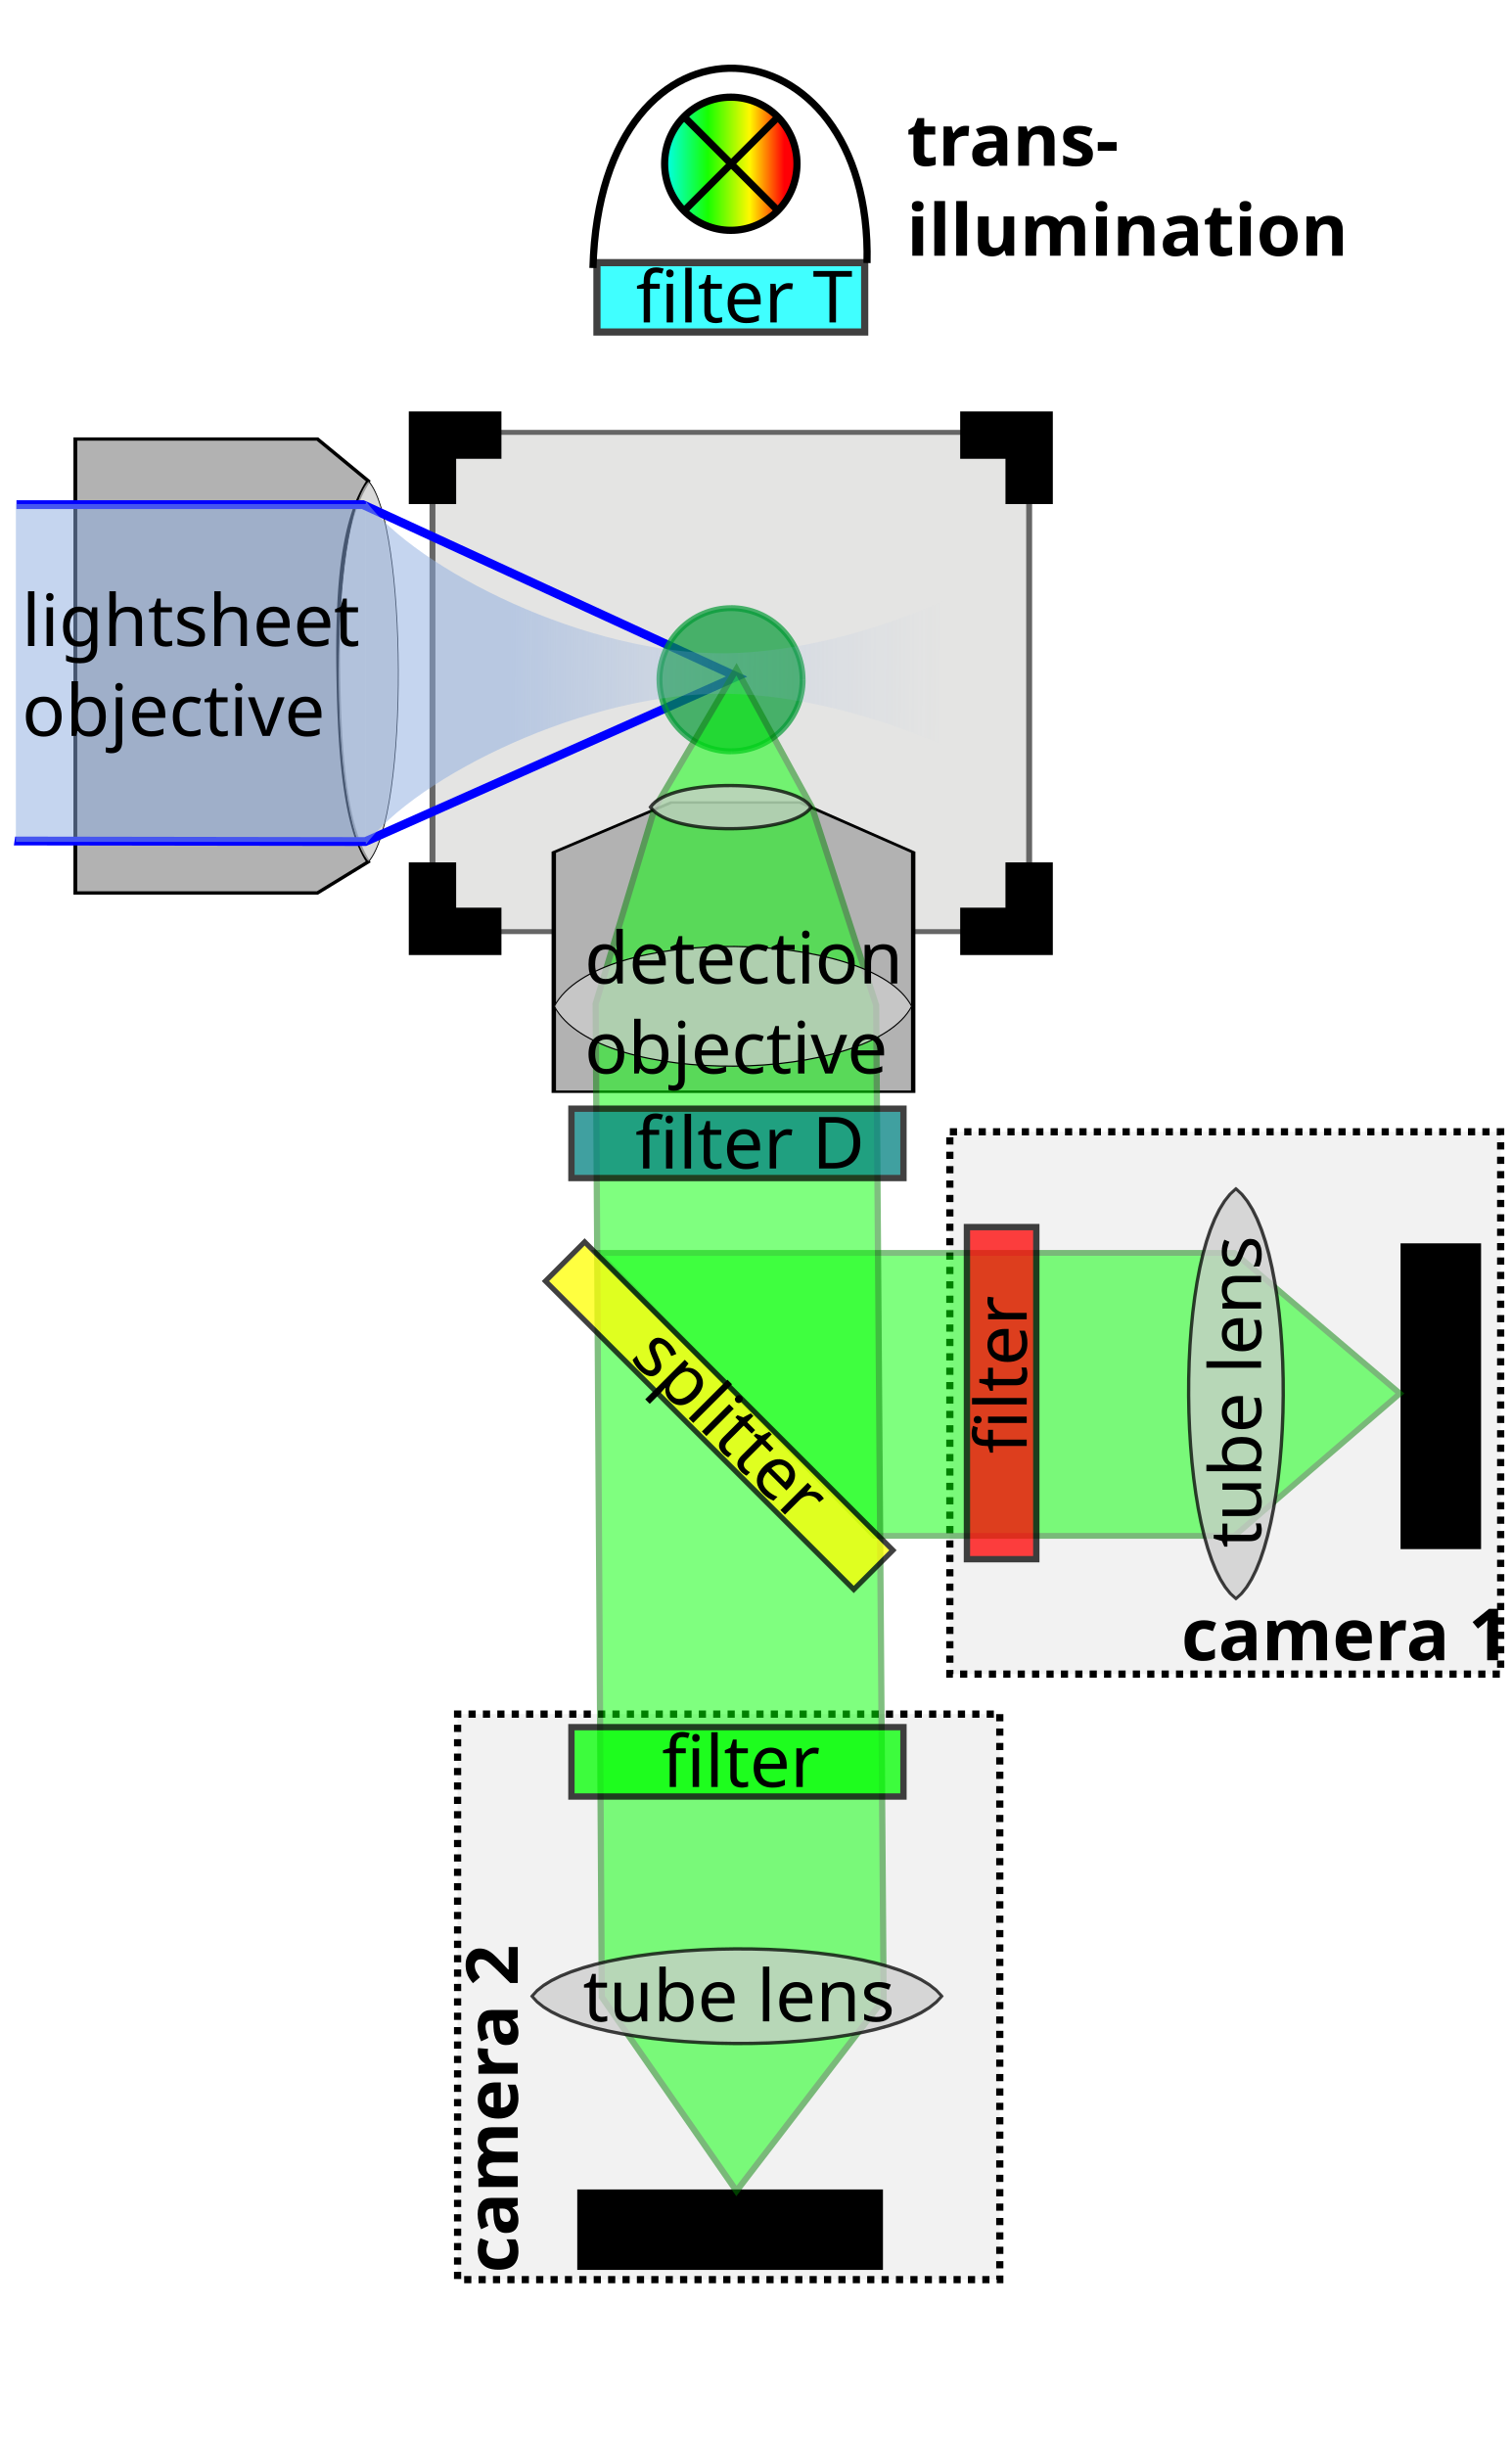
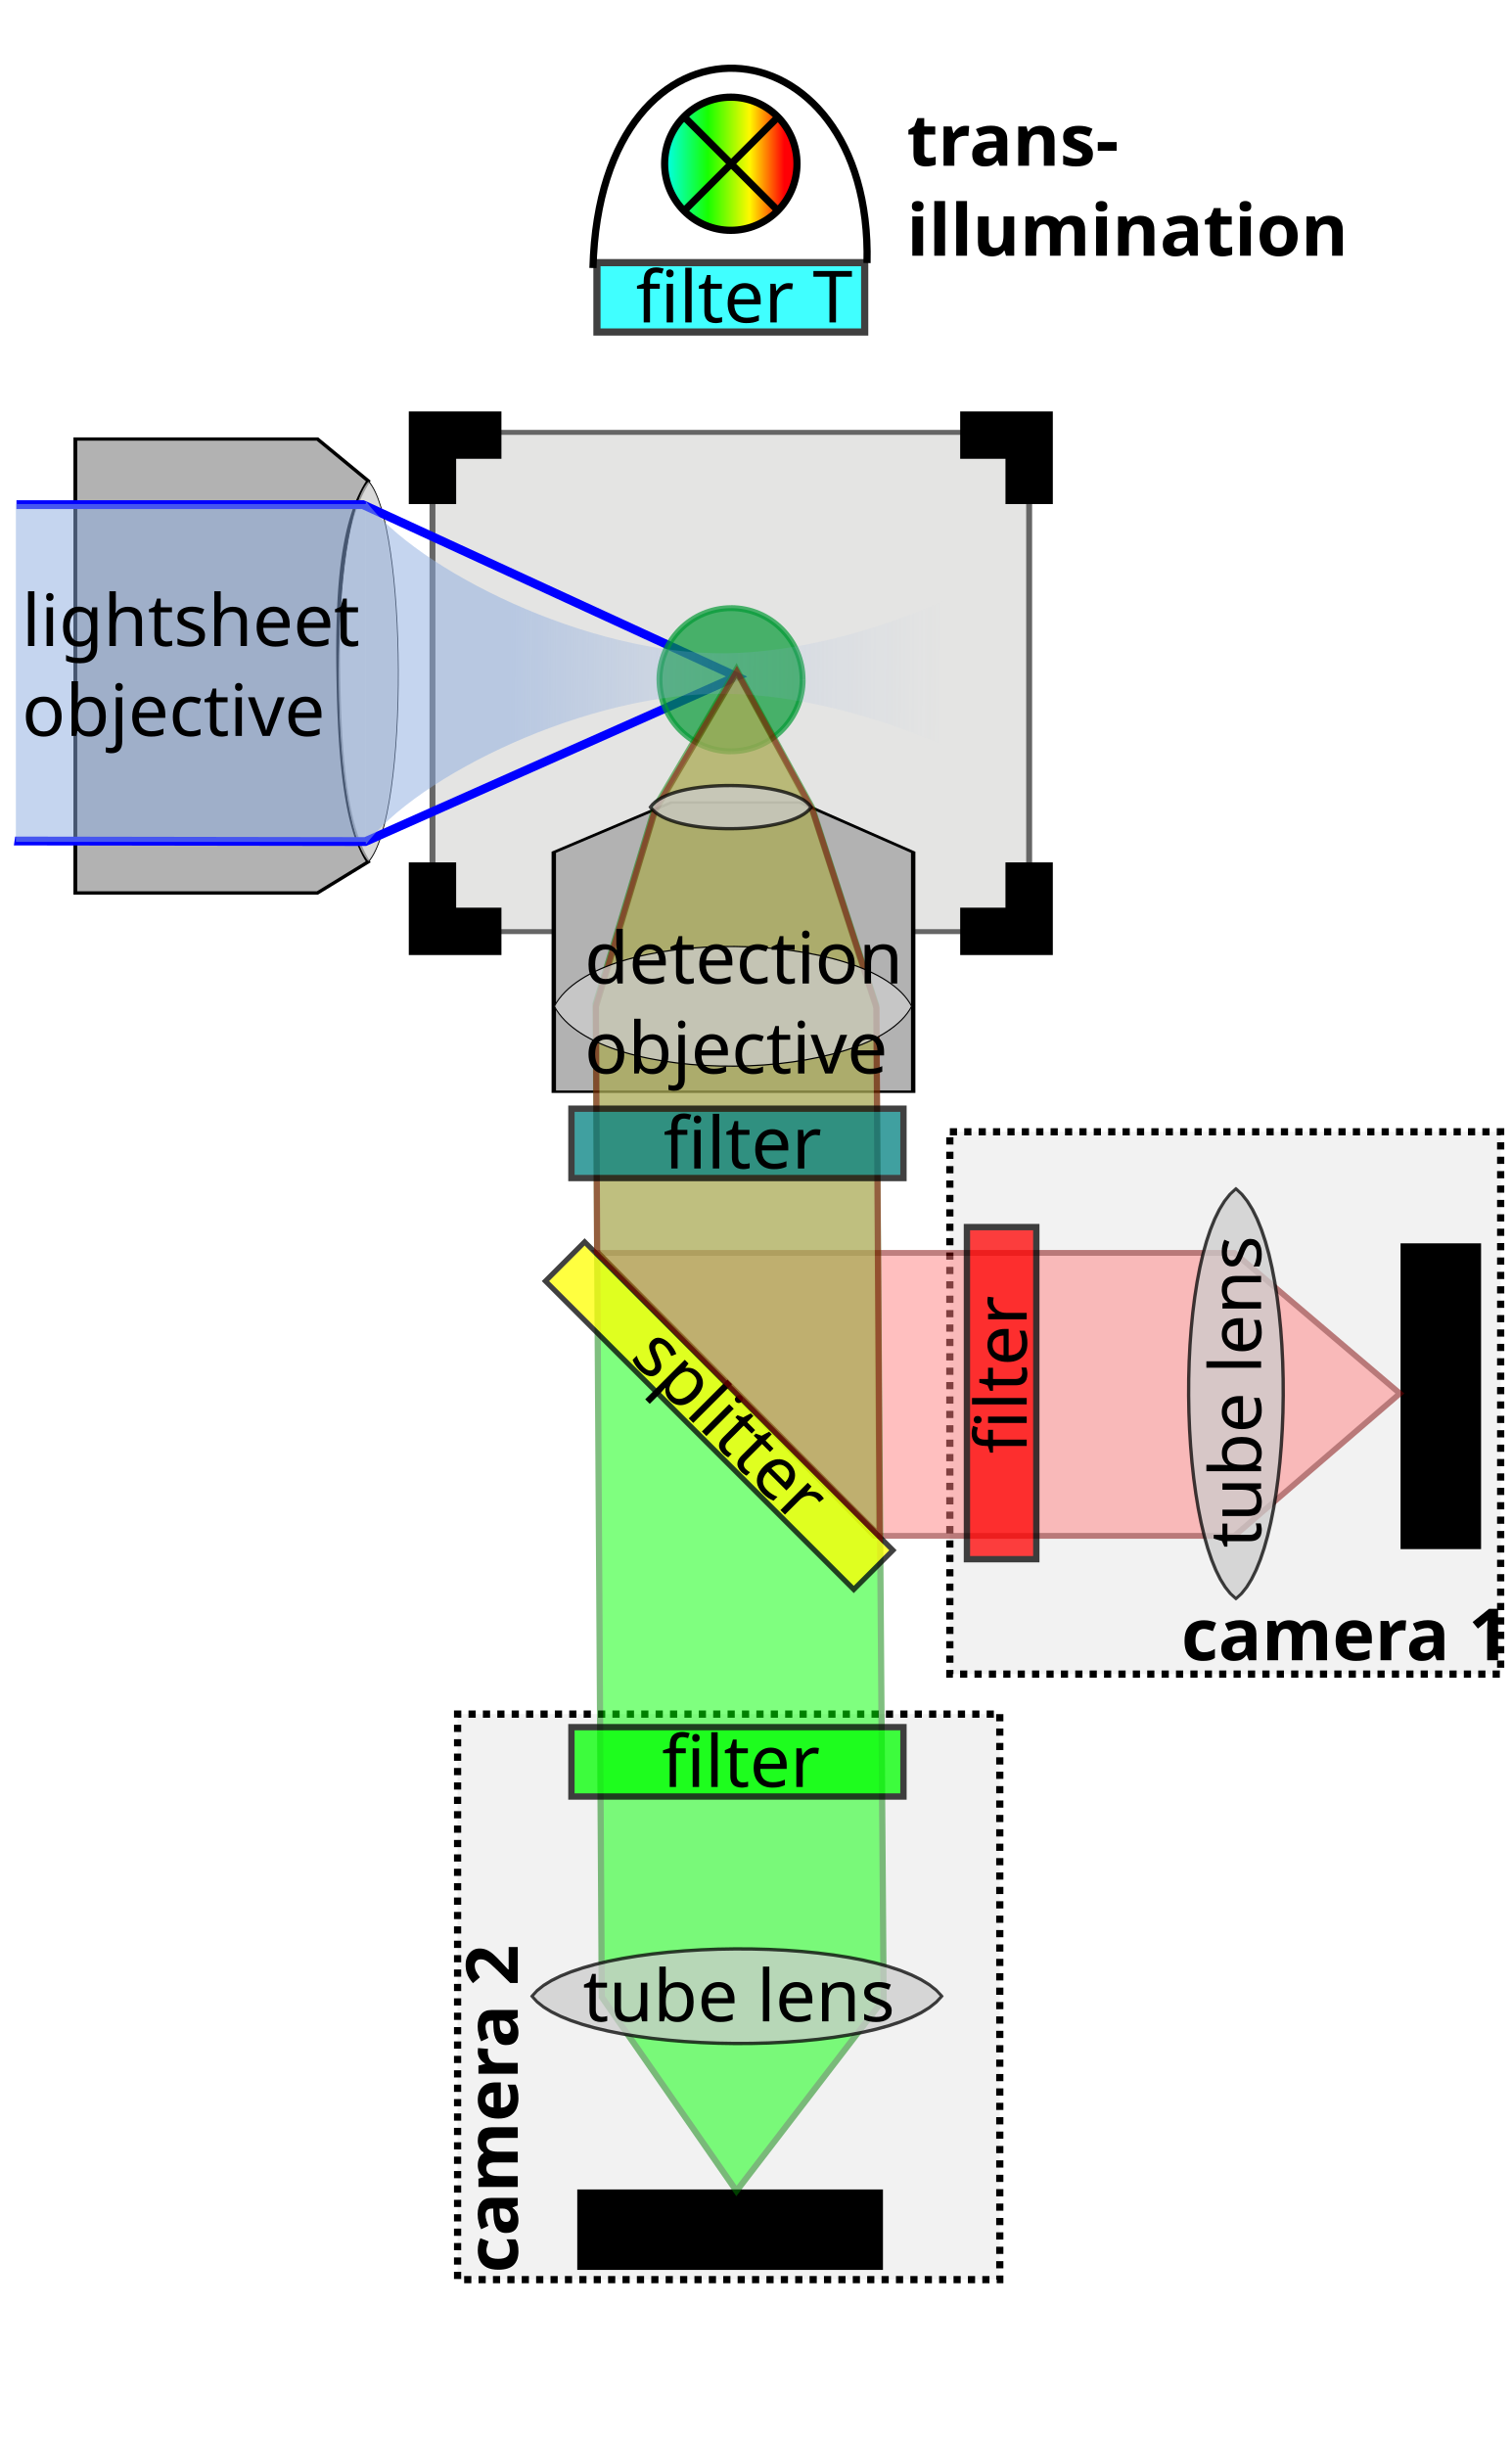
<svg xmlns="http://www.w3.org/2000/svg" xmlns:xlink="http://www.w3.org/1999/xlink" xml:space="preserve" width="210" height="340" style="fill-rule:evenodd" viewBox="0 0 210 340.314" id="svg3132" version="1.1">
  <defs id="defs3134">
    <linearGradient id="linearGradient3837">
      <stop style="stop-color:#0008ff;stop-opacity:1;" offset="0" id="stop3839" />
      <stop id="stop3849" offset="0.104" style="stop-color:#00fffa;stop-opacity:1;" />
      <stop id="stop3847" offset="0.438" style="stop-color:#18ff00;stop-opacity:1;" />
      <stop id="stop3845" offset="0.745" style="stop-color:#fff800;stop-opacity:1;" />
      <stop style="stop-color:#ff0005;stop-opacity:1;" offset="1" id="stop3841" />
    </linearGradient>
    <style type="text/css" id="style3136">
   
    .str1 {stroke:black;stroke-width:0.123}
    .str0 {stroke:#8CACE0;stroke-width:0.123}
    .fil7 {fill:none;fill-rule:nonzero}
    .fil13 {fill:black}
    .fil14 {fill:lime}
    .fil2 {fill:#B2B2B2}
    .fil16 {fill:yellow}
    .fil6 {fill:#8CACE0}
    .fil0 {fill:#E4E4E3}
    .fil3 {fill:black;fill-rule:nonzero}
    .fil9 {fill:blue;fill-rule:nonzero}
    .fil15 {fill:#333333;fill-rule:nonzero}
    .fil1 {fill:#666666;fill-rule:nonzero}
    .fil4 {fill:#8CD1B4;fill-opacity:0.6}
    .fil5 {fill:#006633;fill-rule:nonzero;fill-opacity:0.6}
    .fil11 {fill:#009933;fill-opacity:0.69}
    .fil12 {fill:#009933;fill-rule:nonzero;fill-opacity:0.69}
    .fil8 {fill:#CCCCCC;fill-opacity:0.749}
    .fil10 {fill:black;fill-rule:nonzero;fill-opacity:0.749}
   
  </style>
    <mask id="id0">
      <linearGradient id="id1" gradientUnits="userSpaceOnUse" x1="184.106" y1="291.764" x2="247.651" y2="291.047">
        <stop offset="0" style="stop-opacity:1; stop-color:white" id="stop3140" />
        <stop offset="0.369" style="stop-opacity:0.502; stop-color:white" id="stop3142" />
        <stop offset="1" style="stop-opacity:0; stop-color:white" id="stop3144" />
      </linearGradient>
      <rect style="fill:url(#id1)" x="163.054" y="273.87" width="105.649" height="35.071" id="rect3146" />
    </mask>
    <linearGradient xlink:href="#linearGradient3837" id="linearGradient3856" gradientUnits="userSpaceOnUse" x1="90.082" y1="22.062" x2="110.469" y2="22.062" gradientTransform="translate(-2.170855,-0.01747507)" />
  </defs>
  <rect style="fill:#f2f2f2;fill-rule:evenodd;stroke:#000000;stroke-width:1.001;stroke-miterlimit:4;stroke-dasharray:1.001, 1.001;stroke-dashoffset:0" id="rect4057-6" width="78.649" height="75.417" x="238.388" y="-138.969" transform="matrix(0,1,-1,0,0,0)" />
  <rect style="fill:#f2f2f2;stroke:#000000;stroke-width:1.001;stroke-miterlimit:4;stroke-dasharray:1.001, 1.001;stroke-dashoffset:0" id="rect4057" width="76.618" height="75.417" x="132.022" y="157.405" />
  <g id="g3150" transform="matrix(1.366948,0,0,-1.14349,-193.5065,432.731)">
    <polygon style="fill:#e4e4e3" id="polygon3152" points="185.497,265.125 246.213,265.125 246.213,325.841 185.497,325.841 " class="fil0" />
    <path style="fill:#666666;fill-rule:nonzero" d="m 246.515,265.125 -0.301,0.301 -60.716,0 0,-0.602 60.716,0 0.301,0.301 z m -0.301,-0.301 0.301,0 0,0.301 -0.301,-0.301 z m 0,61.319 -0.301,-0.301 0,-60.716 0.602,0 0,60.716 -0.301,0.301 z m 0.301,-0.301 0,0.301 -0.301,0 0.301,-0.301 z m -61.319,0 0.301,-0.301 60.716,0 0,0.602 -60.716,0 -0.301,-0.301 z m 0.301,0.301 -0.301,0 0,-0.301 0.301,0.301 z m 0,-61.319 0.301,0.301 0,60.716 -0.602,0 0,-60.716 0.301,-0.301 z m -0.301,0.301 0,-0.301 0.301,0 -0.301,0.301 z" class="fil1" id="1" />
  </g>
  <g id="g3155" transform="matrix(1.018282,0,0,-0.5484825,-117.8922,263.9448)">
    <polygon style="fill:#b2b2b2" id="polygon3157" points="207.362,277.738 224.988,277.738 240.42,265.125 240.42,204.408 191.328,204.408 191.328,265.125 " class="fil2" />
    <path style="fill:#000000;fill-rule:nonzero" d="m 240.722,265.125 -0.111,0.233 -15.432,12.613 -0.382,-0.466 15.432,-12.613 0.493,0.233 z m 0,0 0,0.142 -0.111,0.091 0.111,-0.233 z m -0.302,-61.018 0.302,0.301 0,60.716 -0.604,0 0,-60.716 0.302,-0.301 z m 0,0 0.302,0 0,0.301 -0.302,-0.301 z m -49.395,0.301 0.302,-0.301 49.093,0 0,0.602 -49.093,0 -0.302,-0.301 z m 0,0 0,-0.301 0.302,0 -0.302,0.301 z m 0.116,60.953 -0.116,-0.236 0,-60.716 0.604,0 0,60.716 -0.488,0.236 z m 0,0 -0.116,-0.091 0,-0.146 0.116,0.236 z m 16.221,12.678 -0.186,-0.065 -16.034,-12.613 0.373,-0.473 16.034,12.613 -0.186,0.538 z m 0,0 -0.104,0 -0.082,-0.065 0.186,0.065 z m 17.818,-0.068 -0.191,0.068 -17.627,0 0,-0.602 17.627,0 0.191,0.534 z m 0,0 -0.084,0.068 -0.108,0 0.191,-0.068 z" class="fil3" id="path3159" />
  </g>
  <g id="g3175" transform="matrix(0.887401,0,0,-1.366948,-93.71714,491.9081)">
    <g id="g3177">
      <path style="fill:#b2b2b2" id="path3179" d="m 155.258,269.009 7.958,3.167 c -3.66,3.615 -4.512,11.154 -4.69,19.356 -0.189,8.732 0.705,15.423 4.704,19.392 l -7.972,4.269 -37.948,0 0,-46.184 37.948,0 z" class="fil2" />
      <path style="fill:#000000;fill-rule:nonzero" d="m 163.478,272.257 -0.438,0.053 -7.958,-3.167 0.351,-0.27 7.958,3.167 0.087,0.216 z m -0.087,-0.216 0.218,0.087 -0.131,0.129 -0.087,-0.216 z m -4.565,19.493 -0.6,-0.004 0,0 0.019,-0.767 0.023,-0.763 0.028,-0.758 0.033,-0.752 0.038,-0.746 0.044,-0.74 0.051,-0.732 0.057,-0.724 0.064,-0.716 0.072,-0.706 0.08,-0.697 0.088,-0.686 0.097,-0.675 0.107,-0.663 0.115,-0.652 0.125,-0.639 0.136,-0.625 0.146,-0.612 0.157,-0.597 0.169,-0.582 0.181,-0.566 0.193,-0.551 0.205,-0.533 0.219,-0.517 0.232,-0.498 0.247,-0.48 0.261,-0.461 0.277,-0.441 0.291,-0.421 0.308,-0.4 0.325,-0.379 0.341,-0.357 0.525,0.163 -0.329,0.343 -0.313,0.366 -0.298,0.389 -0.285,0.411 -0.269,0.432 -0.256,0.452 -0.242,0.471 -0.23,0.491 -0.216,0.509 -0.203,0.528 -0.191,0.544 -0.179,0.561 -0.167,0.577 -0.157,0.593 -0.146,0.607 -0.134,0.622 -0.125,0.635 -0.115,0.648 -0.104,0.661 -0.097,0.672 -0.088,0.683 -0.08,0.694 -0.072,0.704 -0.064,0.713 -0.057,0.722 -0.051,0.73 -0.044,0.737 -0.038,0.745 -0.033,0.751 -0.028,0.757 -0.023,0.762 -0.019,0.767 0,0 z m 4.613,19.51 -0.419,-0.238 -0.053,0.2 -0.372,-0.385 -0.353,-0.402 -0.334,-0.416 -0.317,-0.432 -0.3,-0.447 -0.283,-0.463 -0.267,-0.477 -0.251,-0.492 -0.235,-0.507 -0.22,-0.521 -0.205,-0.536 -0.191,-0.55 -0.178,-0.565 -0.164,-0.579 -0.15,-0.593 -0.139,-0.606 -0.125,-0.621 -0.113,-0.634 -0.103,-0.648 -0.091,-0.661 -0.08,-0.675 -0.069,-0.688 -0.059,-0.701 -0.05,-0.714 -0.04,-0.727 -0.031,-0.739 -0.023,-0.752 -0.015,-0.765 -0.007,-0.777 6.5e-4,-0.788 0.008,-0.801 0.015,-0.814 0.6,0.004 -0.015,0.811 -0.008,0.8 -6.5e-4,0.788 0.007,0.775 0.015,0.762 0.023,0.75 0.031,0.738 0.04,0.724 0.05,0.711 0.059,0.697 0.069,0.685 0.08,0.671 0.091,0.658 0.1,0.644 0.113,0.63 0.125,0.616 0.136,0.602 0.15,0.588 0.162,0.574 0.175,0.559 0.189,0.544 0.203,0.529 0.218,0.515 0.232,0.499 0.246,0.484 0.262,0.469 0.278,0.453 0.293,0.438 0.31,0.422 0.327,0.407 0.344,0.39 0.36,0.375 -0.053,0.2 z m 0.053,-0.2 0.112,0.111 -0.165,0.088 0.053,-0.2 z m -8.234,4.516 -0.209,-0.286 7.972,-4.269 0.419,0.238 -7.972,4.269 -0.209,0.048 z m 0.209,-0.048 -0.089,0.048 -0.121,0 0.209,-0.048 z m -38.458,-0.119 0.301,-0.167 37.948,0 0,0.333 -37.948,0 -0.301,-0.167 z m 0.301,0.167 -0.301,0 0,-0.167 0.301,0.167 z m 0,-46.518 0.301,0.167 0,46.184 -0.602,0 0,-46.184 0.301,-0.167 z m -0.301,0.167 0,-0.167 0.301,0 -0.301,0.167 z m 38.424,-0.135 -0.175,0.301 -37.948,0 0,-0.333 37.948,0 0.175,0.032 z m -0.175,-0.032 0.095,0 0.08,0.032 -0.175,-0.032 z" class="fil3" id="path3181" />
    </g>
    <g id="g3183">
      <path style="fill:#cccccc;fill-opacity:0.749" id="path3185" d="m 163.231,310.925 c 6.056,-4.307 6.488,-33.977 0,-38.763 -6.488,4.786 -6.055,34.456 0,38.763 z" class="fil8" />
      <path style="fill:none;stroke:#000000;stroke-width:0.123" d="m 163.231,310.925 c 6.056,-4.307 6.488,-33.977 0,-38.763 -6.488,4.786 -6.055,34.456 0,38.763 z" class="fil7 str1" id="path3187" />
    </g>
  </g>
  <g id="g3189" transform="matrix(0.9785595,0,0,-1.366948,-109.0223,491.9081)">
    <path style="fill:#0000ff;fill-rule:nonzero" id="path3191" d="m 163.486,273.827 -0.235,0.861 -49.783,0.055 -0.186,-0.896 49.968,-0.055 0.235,0.035 z m -0.235,-0.035 0.124,-1.6e-4 0.111,0.035 -0.235,-0.035 z m 53.005,17.644 -0.478,0.002 -52.763,-16.785 0.471,-0.826 52.763,16.785 0.007,0.824 z m -0.007,-0.824 1.276,0.406 -1.269,0.418 -0.007,-0.824 z m -53.358,18.352 -0.242,-0.859 53.123,-17.492 0.485,0.822 -53.123,17.492 -0.242,0.037 z m 0.242,-0.037 -0.112,0.037 -0.13,0 z m -49.479,-0.859 49.237,4.8e-4 0,0.896 -49.237,-4.9e-4 z" class="fil9" />
  </g>
  <g id="g3205" transform="matrix(1.366948,0,0,-1.366948,-193.5065,491.9081)">
    <path style="fill:#009933;fill-opacity:0.69" id="path3207" d="m 215.878,283.421 c 4.022,0 7.283,3.261 7.283,7.283 0,4.022 -3.261,7.283 -7.283,7.283 -4.022,0 -7.283,-3.261 -7.283,-7.283 0,-4.022 3.261,-7.283 7.283,-7.283 z" class="fil11" />
    <path style="fill:#009933;fill-opacity:0.69;fill-rule:nonzero" d="m 223.463,290.704 -0.602,0 0,0 -0.008,-0.361 -0.027,-0.354 -0.045,-0.349 -0.06,-0.343 -0.078,-0.338 -0.095,-0.33 -0.11,-0.325 -0.125,-0.317 -0.14,-0.308 -0.154,-0.301 -0.168,-0.293 -0.182,-0.282 -0.194,-0.274 -0.208,-0.264 -0.22,-0.252 -0.232,-0.242 -0.242,-0.232 -0.252,-0.22 -0.264,-0.208 -0.274,-0.194 -0.282,-0.182 -0.293,-0.168 -0.301,-0.154 -0.308,-0.14 -0.317,-0.125 -0.325,-0.11 -0.33,-0.095 -0.338,-0.078 -0.343,-0.06 -0.349,-0.045 -0.354,-0.027 -0.361,-0.008 0,-0.602 0.389,0.011 0.385,0.029 0.38,0.048 0.374,0.068 0.366,0.085 0.361,0.102 0.351,0.119 0.345,0.136 0.337,0.152 0.327,0.168 0.317,0.182 0.308,0.197 0.297,0.212 0.286,0.225 0.276,0.238 0.263,0.251 0.251,0.263 0.238,0.276 0.225,0.286 0.212,0.297 0.197,0.308 0.182,0.317 0.168,0.327 0.152,0.337 0.136,0.345 0.119,0.351 0.102,0.361 0.085,0.366 0.068,0.374 0.048,0.38 0.029,0.385 0.011,0.389 0,0 z m -7.584,7.584 0,-0.602 0,0 0.361,-0.008 0.354,-0.027 0.349,-0.045 0.343,-0.06 0.338,-0.078 0.33,-0.095 0.325,-0.11 0.317,-0.125 0.308,-0.14 0.301,-0.154 0.293,-0.168 0.282,-0.182 0.274,-0.194 0.264,-0.208 0.252,-0.22 0.242,-0.232 0.232,-0.242 0.22,-0.252 0.207,-0.265 0.195,-0.274 0.182,-0.282 0.168,-0.293 0.154,-0.301 0.14,-0.308 0.125,-0.317 0.11,-0.325 0.095,-0.33 0.078,-0.338 0.06,-0.343 0.045,-0.349 0.027,-0.354 0.008,-0.361 0.602,0 -0.011,0.389 -0.029,0.385 -0.048,0.38 -0.068,0.374 -0.085,0.366 -0.102,0.361 -0.119,0.351 -0.136,0.345 -0.152,0.337 -0.168,0.327 -0.182,0.317 -0.197,0.308 -0.211,0.297 -0.226,0.286 -0.238,0.276 -0.251,0.263 -0.263,0.251 -0.276,0.238 -0.286,0.225 -0.297,0.212 -0.308,0.196 -0.317,0.183 -0.327,0.168 -0.337,0.152 -0.345,0.136 -0.351,0.119 -0.361,0.102 -0.366,0.085 -0.374,0.068 -0.38,0.048 -0.385,0.029 -0.389,0.011 0,0 z m -7.584,-7.584 0.602,0 0,0 0.008,0.361 0.027,0.354 0.045,0.349 0.06,0.343 0.078,0.338 0.095,0.33 0.11,0.325 0.125,0.317 0.14,0.308 0.154,0.301 0.168,0.293 0.182,0.282 0.195,0.274 0.207,0.265 0.22,0.252 0.232,0.242 0.242,0.232 0.252,0.22 0.265,0.207 0.274,0.195 0.282,0.182 0.293,0.168 0.301,0.154 0.308,0.14 0.317,0.125 0.325,0.11 0.33,0.095 0.338,0.078 0.343,0.06 0.349,0.045 0.354,0.027 0.361,0.008 0,0.602 -0.389,-0.011 -0.385,-0.029 -0.38,-0.048 -0.374,-0.068 -0.366,-0.085 -0.361,-0.102 -0.351,-0.119 -0.345,-0.136 -0.337,-0.152 -0.327,-0.168 -0.317,-0.183 -0.308,-0.196 -0.297,-0.211 -0.286,-0.226 -0.276,-0.238 -0.263,-0.251 -0.251,-0.263 -0.238,-0.276 -0.226,-0.286 -0.211,-0.297 -0.196,-0.308 -0.183,-0.317 -0.168,-0.327 -0.152,-0.337 -0.136,-0.345 -0.119,-0.351 -0.102,-0.361 -0.085,-0.366 -0.068,-0.374 -0.048,-0.38 -0.029,-0.385 -0.011,-0.389 0,0 z m 7.584,-7.584 0,0.602 0,0 -0.361,0.008 -0.354,0.027 -0.349,0.045 -0.343,0.06 -0.338,0.078 -0.33,0.095 -0.325,0.11 -0.317,0.125 -0.308,0.14 -0.301,0.154 -0.293,0.168 -0.282,0.182 -0.274,0.195 -0.265,0.207 -0.252,0.22 -0.242,0.232 -0.232,0.242 -0.22,0.252 -0.208,0.264 -0.194,0.274 -0.182,0.282 -0.168,0.293 -0.154,0.301 -0.14,0.308 -0.125,0.317 -0.11,0.325 -0.095,0.33 -0.078,0.338 -0.06,0.343 -0.045,0.349 -0.027,0.354 -0.008,0.361 -0.602,0 0.011,-0.389 0.029,-0.385 0.048,-0.38 0.068,-0.374 0.085,-0.366 0.102,-0.361 0.119,-0.351 0.136,-0.345 0.152,-0.337 0.168,-0.327 0.183,-0.317 0.196,-0.308 0.212,-0.297 0.225,-0.286 0.238,-0.276 0.251,-0.263 0.263,-0.251 0.276,-0.238 0.286,-0.226 0.297,-0.211 0.308,-0.197 0.317,-0.182 0.327,-0.168 0.337,-0.152 0.345,-0.136 0.351,-0.119 0.361,-0.102 0.366,-0.085 0.374,-0.068 0.38,-0.048 0.385,-0.029 0.389,-0.011 0,0 z" class="fil12" id="path3209" />
  </g>
  <g id="g3211" transform="matrix(1.366948,0,0,-1.366948,-193.5065,356.0777)">
    <polygon style="fill:#000000" id="polygon3213" points="231.034,29.849 200.533,29.849 200.533,37.438 231.034,37.438 " class="fil13" />
    <path style="fill:#000000;fill-rule:nonzero" d="m 231.337,37.438 -0.303,0.301 -30.502,0 0,-0.602 30.502,0 0.303,0.301 z m 0,0 0,0.301 -0.303,0 0.303,-0.301 z m -0.303,-7.891 0.303,0.301 0,7.589 -0.605,0 0,-7.589 0.303,-0.301 z m 0,0 0.303,0 0,0.301 -0.303,-0.301 z m -30.804,0.301 0.303,-0.301 30.502,0 0,0.602 -30.502,0 -0.303,-0.301 z m 0,0 0,-0.301 0.303,0 -0.303,0.301 z m 0.303,7.891 -0.303,-0.301 0,-7.589 0.605,0 0,7.589 -0.303,0.301 z m 0,0 -0.303,0 0,-0.301 0.303,0.301 z" class="fil3" id="path3215" />
  </g>
  <g id="g3223" transform="matrix(1.366948,0,0,-1.366948,-193.5065,505.921)">
    <path style="fill:#000000;fill-rule:nonzero" id="path3225" d="m 185.497,328.25 -2.409,-2.409 0,-7.017 4.819,0 0,7.017 -2.409,2.409 z m 0,0 -2.409,0 0,-2.409 2.409,2.409 z m 7.017,0 -7.017,0 0,-4.819 7.017,0 0,4.819 z" class="fil3" />
  </g>
  <g id="g3227" transform="matrix(1.366948,0,0,-1.366948,-193.5065,505.921)">
    <path style="fill:#000000;fill-rule:nonzero" id="path3229" d="m 246.213,328.25 -2.409,-2.409 0,-7.017 4.819,0 0,7.017 -2.409,2.409 z m 2.409,-2.409 0,2.409 -2.409,0 2.409,-2.409 z m -9.427,2.409 0,-4.819 7.017,0 0,4.819 -7.017,0 z" class="fil3" />
  </g>
  <g id="g3231" transform="matrix(1.366948,0,0,-1.366948,-193.5065,491.9081)">
    <path style="fill:#000000;fill-rule:nonzero" id="path3233" d="m 185.497,262.691 2.409,2.409 0,7.017 -4.819,0 0,-7.017 2.409,-2.409 z m -2.409,2.409 0,-2.409 2.409,0 -2.409,2.409 z m 9.427,-2.409 0,4.819 -7.017,0 0,-4.819 7.017,0 z" class="fil3" />
  </g>
  <g id="g3235" transform="matrix(1.366948,0,0,-1.366948,-193.5065,491.9081)">
    <path style="fill:#000000;fill-rule:nonzero" id="path3237" d="m 246.213,262.691 2.409,2.409 0,7.017 -4.819,0 0,-7.017 2.409,-2.409 z m 0,0 2.409,0 0,2.409 -2.409,-2.409 z m -7.017,0 7.017,0 0,4.819 -7.017,0 0,-4.819 z" class="fil3" />
  </g>
  <g id="g3245" transform="matrix(-1.366948,0,0,-1.366948,342.7047,406.8657)">
    <polygon style="fill:#000000" id="polygon3247" points="107.961,170.845 107.961,140.343 100.371,140.343 100.371,170.845 " class="fil13" />
    <path style="fill:#000000;fill-rule:nonzero" d="m 107.961,140.04 0.301,0.303 0,30.502 -0.602,0 0,-30.502 0.301,-0.303 z m 0,0 0.301,0 0,0.303 L 107.961,140.04 z m -7.891,0.303 0.301,-0.303 7.589,0 0,0.605 -7.589,0 -0.301,-0.303 z m 0,0 0,-0.303 0.301,0 -0.301,0.303 z m 0.301,30.804 -0.301,-0.303 0,-30.502 0.602,0 0,30.502 -0.301,0.303 z m 0,0 -0.301,0 0,-0.303 0.301,0.303 z m 7.891,-0.303 -0.301,0.303 -7.589,0 0,-0.605 7.589,0 0.301,0.303 z m 0,0 0,0.303 -0.301,0 0.301,-0.303 z" class="fil3" id="path3249" />
  </g>
-   <path style="opacity:0.5;fill:#00ff00;stroke:#008000;stroke-width:0.806px;stroke-linecap:butt;stroke-linejoin:miter;stroke-opacity:1" d="m 83.062,174.249 88.554,0 23.005,19.546 -23.005,19.798 -50.092,0 z" id="path3116" />
+   <path style="opacity:0.5;fill:#ff8080;stroke:#800000;stroke-width:0.806px;stroke-linecap:butt;stroke-linejoin:miter;stroke-opacity:1" d="m 83.062,174.249 88.554,0 23.005,19.546 -23.005,19.798 -50.092,0 z" id="path3116" />
  <path style="opacity:0.5;fill:#00ff00;stroke:#008000;stroke-width:0.862px;stroke-linecap:butt;stroke-linejoin:miter;stroke-opacity:1" d="m 102.344,93.076 -11.366,19.281 -8.22,27.25 0.851,138.126 18.735,26.973 20.468,-26.67 -1.04,-138.232 -8.898,-27.447 z" id="path3886" />
  <g id="g3167" transform="matrix(0.7599586,0,0,-1.366948,-73.17777,491.9081)" style="opacity:0.5">
    <polygon style="fill:#8cace0" id="polygon3169" points="163.096,274.267 99.148,274.267 99.148,308.516 163.096,308.516 " class="fil6" />
    <polygon style="fill:none;stroke:#8cace0;stroke-width:0.123" points="99.148,308.516 163.096,308.516 163.096,274.267 99.148,274.267 " class="fil7 str0" id="polygon3171" />
  </g>
  <path mask="url(#id0)" id="path3173" d="m 268.642,273.931 c -7.399,6.902 -32.303,15.098 -52.763,15.34 -20.46,0.242 -45.364,-8.438 -52.763,-15.34 l 0,34.948 c 7.399,-6.902 32.303,-15.725 52.763,-15.483 20.46,0.242 45.364,8.581 52.763,15.483 l 0,-34.948 z" style="opacity:0.5;fill:#8cace0" class="fil6" transform="matrix(0.9532809,0,0,-1.366948,-104.7127,491.9081)" />
  <text xml:space="preserve" style="font-size:40.037px;font-style:normal;font-weight:normal;line-height:125%;letter-spacing:0px;word-spacing:0px;fill:#000000;fill-opacity:1;stroke:none;font-family:Sans" x="2.957" y="89.841" id="text3888">
    <tspan id="tspan3890" x="2.957" y="89.841" style="font-size:10.009px">lightsheet</tspan>
    <tspan x="2.957" y="102.353" id="tspan3892" style="font-size:10.009px">objective</tspan>
  </text>
  <text xml:space="preserve" style="font-size:40.037px;font-style:normal;font-weight:normal;line-height:125%;letter-spacing:0px;word-spacing:0px;fill:#000000;fill-opacity:1;fill-rule:evenodd;stroke:none;font-family:Sans" x="164.213" y="230.9" id="text3888-1-0-8">
    <tspan x="164.213" y="230.9" style="font-size:10.009px;font-weight:bold;-inkscape-font-specification:Sans Bold" id="tspan3965">camera 1</tspan>
  </text>
  <rect style="opacity:0.75;fill:#ff0000;stroke:#000000;stroke-width:0.882;stroke-miterlimit:4;stroke-dasharray:none" id="rect4025" width="9.65" height="46.187" x="134.399" y="170.657" />
  <text xml:space="preserve" style="font-size:40.037px;font-style:normal;font-weight:normal;line-height:125%;letter-spacing:0px;word-spacing:0px;fill:#000000;fill-opacity:1;fill-rule:evenodd;stroke:none;font-family:Sans" x="-202.183" y="142.716" id="text3888-1-2" transform="matrix(0,-1,1,0,0,0)">
    <tspan x="-202.183" y="142.716" id="tspan3892-4-5" style="font-size:10.009px">filter</tspan>
  </text>
  <text xml:space="preserve" style="font-size:40.037px;font-style:normal;font-weight:normal;line-height:125%;letter-spacing:0px;word-spacing:0px;fill:#000000;fill-opacity:1;fill-rule:evenodd;stroke:none;font-family:Sans" x="-316.112" y="71.923" id="text3888-1-0-8-1" transform="matrix(0,-1,1,0,0,0)">
    <tspan x="-316.112" y="71.923" style="font-size:10.009px;font-weight:bold;-inkscape-font-specification:Sans Bold" id="tspan3965-4">camera 2</tspan>
  </text>
  <rect style="opacity:0.75;fill:#ffff00;fill-rule:evenodd;stroke:#000000;stroke-width:0.721;stroke-miterlimit:4;stroke-dasharray:none" id="rect4025-5-2" width="7.708" height="60.649" x="64.695" y="-240.212" transform="matrix(-0.7071068,0.7071068,-0.7071068,-0.7071068,0,0)" />
  <text xml:space="preserve" style="font-size:40.037px;font-style:normal;font-weight:normal;line-height:125%;letter-spacing:0px;word-spacing:0px;fill:#000000;fill-opacity:1;fill-rule:evenodd;stroke:none;font-family:Sans" x="195.367" y="71.809" id="text3888-1-2-2-3" transform="matrix(0.7071068,0.7071068,-0.7071068,0.7071068,0,0)">
    <tspan x="195.367" y="71.809" id="tspan3892-4-5-7-2" style="font-size:10.009px">splitter</tspan>
  </text>
  <g id="g3269" transform="matrix(-1.366948,0,0,-1.101538,401.2068,364.5236)">
    <path style="fill:#cccccc;fill-opacity:0.749" id="path3271" d="m 167.811,129.082 c -6.196,5.751 -6.638,45.371 0,51.761 6.638,-6.39 6.196,-46.01 0,-51.761 z" class="fil8" />
    <path style="fill:#000000;fill-opacity:0.749;fill-rule:nonzero" d="m 167.693,180.721 0.236,0.244 -0.236,0 -0.621,-0.716 -0.572,-0.895 -0.527,-1.061 -0.483,-1.216 -0.441,-1.36 -0.4,-1.491 -0.359,-1.611 -0.319,-1.719 -0.279,-1.814 -0.24,-1.899 -0.2,-1.97 -0.162,-2.029 -0.123,-2.076 -0.084,-2.111 -0.046,-2.133 -0.008,-2.143 0.029,-2.142 0.067,-2.128 0.104,-2.101 0.14,-2.063 0.178,-2.013 0.214,-1.948 0.25,-1.874 0.286,-1.787 0.323,-1.687 0.358,-1.575 0.394,-1.452 0.43,-1.317 0.465,-1.169 0.503,-1.011 0.542,-0.841 0.585,-0.659 0.232,0.249 -0.543,0.614 -0.518,0.804 -0.488,0.982 -0.457,1.147 -0.423,1.298 -0.39,1.437 -0.355,1.563 -0.32,1.676 -0.285,1.776 -0.249,1.865 -0.214,1.942 -0.176,2.004 -0.14,2.056 -0.104,2.095 -0.067,2.121 -0.029,2.136 0.008,2.138 0.046,2.127 0.084,2.104 0.123,2.069 0.161,2.022 0.2,1.962 0.239,1.889 0.278,1.805 0.317,1.708 0.356,1.598 0.396,1.476 0.436,1.341 0.474,1.194 0.512,1.033 0.549,0.859 0.582,0.673 -0.236,0 z m 0.236,0.244 -0.118,0.114 -0.118,-0.114 0.236,0 z m -0.002,-51.759 -0.232,-0.249 0.232,0 0.585,0.659 0.542,0.841 0.503,1.011 0.465,1.169 0.43,1.317 0.394,1.452 0.358,1.575 0.322,1.687 0.286,1.787 0.25,1.874 0.214,1.948 0.178,2.013 0.14,2.063 0.104,2.101 0.067,2.128 0.029,2.142 -0.008,2.143 -0.046,2.133 -0.084,2.111 -0.123,2.076 -0.162,2.029 -0.2,1.97 -0.24,1.899 -0.279,1.814 -0.319,1.719 -0.359,1.611 -0.4,1.491 -0.441,1.36 -0.483,1.216 -0.527,1.061 -0.572,0.895 -0.621,0.716 -0.236,-0.244 0.582,-0.673 0.549,-0.859 0.512,-1.033 0.474,-1.194 0.436,-1.341 0.396,-1.476 0.356,-1.598 0.317,-1.708 0.278,-1.805 0.239,-1.889 0.2,-1.962 0.161,-2.022 0.123,-2.069 0.084,-2.104 0.046,-2.127 0.008,-2.138 -0.029,-2.136 -0.067,-2.121 -0.104,-2.095 -0.14,-2.056 -0.176,-2.004 -0.214,-1.942 -0.249,-1.865 -0.285,-1.776 -0.32,-1.676 -0.355,-1.563 -0.39,-1.437 -0.423,-1.298 -0.458,-1.147 -0.488,-0.982 -0.518,-0.804 -0.543,-0.614 0.232,0 z m -0.232,-0.249 0.116,-0.108 0.116,0.108 -0.232,0 z" class="fil10" id="path3273" />
  </g>
  <text id="text3995" y="175.316" x="-215.254" style="font-size:40.037px;font-style:normal;font-weight:normal;line-height:125%;letter-spacing:0px;word-spacing:0px;fill:#000000;fill-opacity:1;fill-rule:evenodd;stroke:none;font-family:Sans" xml:space="preserve" transform="matrix(0,-1,1,0,0,0)">
    <tspan style="font-size:10.009px" id="tspan3997" y="175.316" x="-215.254">tube lens</tspan>
  </text>
-   <g id="g3199" transform="matrix(1.096004,0,0,-1.366948,-134.6158,450.4908)">
-     <path style="fill:#cccccc;fill-opacity:0.749" id="path3201" d="m 238.43,227.177 c -5.038,7.837 -39.745,8.397 -45.343,0 5.598,-8.397 40.305,-7.837 45.343,0 z" class="fil8" />
-     <path style="fill:none;stroke:#000000;stroke-width:0.123" d="m 238.43,227.177 c -5.038,7.837 -39.745,8.397 -45.343,0 5.598,-8.397 40.305,-7.837 45.343,0 z" class="fil7 str1" id="path3203" />
-   </g>
-   <text xml:space="preserve" style="font-size:40.037px;font-style:normal;font-weight:normal;line-height:125%;letter-spacing:0px;word-spacing:0px;fill:#000000;fill-opacity:1;fill-rule:evenodd;stroke:none;font-family:Sans" x="81.215" y="136.782" id="text3888-1">
-     <tspan id="tspan3890-7" x="81.215" y="136.782" style="font-size:10.009px">detection</tspan>
-     <tspan x="81.215" y="149.294" id="tspan3892-4" style="font-size:10.009px">objective</tspan>
-   </text>
-   <g id="g3193" transform="matrix(1.366948,0,0,-1.366948,-193.5065,491.9081)">
-     <path style="fill:#cccccc;fill-opacity:0.749" id="path3195" d="m 224.03,277.738 c -1.817,2.826 -14.332,3.028 -16.35,0 2.018,-3.028 14.533,-2.826 16.35,0 z" class="fil8" />
-     <path style="fill:#000000;fill-opacity:0.749;fill-rule:nonzero" d="m 207.822,277.833 0,-0.189 0.201,0.252 0.26,0.24 0.315,0.226 0.366,0.21 0.415,0.195 0.459,0.177 0.498,0.161 0.533,0.143 0.565,0.126 0.592,0.108 0.616,0.091 0.634,0.073 0.65,0.055 0.661,0.039 0.668,0.021 0.673,0.004 0.671,-0.013 0.667,-0.03 0.658,-0.047 0.646,-0.063 0.629,-0.08 0.609,-0.097 0.585,-0.113 0.556,-0.129 0.524,-0.144 0.487,-0.159 0.446,-0.175 0.401,-0.189 0.353,-0.202 0.299,-0.215 0.242,-0.225 0.183,-0.234 0.287,0.184 -0.219,0.281 -0.278,0.258 -0.33,0.237 -0.379,0.218 -0.424,0.2 -0.466,0.182 -0.504,0.166 -0.539,0.149 -0.57,0.132 -0.596,0.115 -0.62,0.098 -0.64,0.082 -0.655,0.065 -0.667,0.047 -0.675,0.03 -0.68,0.013 -0.679,-0.004 -0.678,-0.021 -0.67,-0.039 -0.659,-0.057 -0.645,-0.074 -0.626,-0.092 -0.604,-0.11 -0.578,-0.128 -0.549,-0.147 -0.515,-0.166 -0.479,-0.185 -0.438,-0.205 -0.395,-0.226 -0.346,-0.248 -0.294,-0.272 -0.237,-0.296 0,-0.189 0.284,0.19 z m -0.284,-6.5e-4 -0.063,-0.094 0.063,-0.094 0,0.189 z m 16.349,-0.186 0,0.184 -0.183,-0.234 -0.242,-0.225 -0.299,-0.215 -0.353,-0.202 -0.401,-0.189 -0.446,-0.175 -0.487,-0.159 -0.524,-0.144 -0.556,-0.129 -0.585,-0.113 -0.609,-0.097 -0.629,-0.08 -0.646,-0.063 -0.658,-0.047 -0.667,-0.03 -0.671,-0.013 -0.673,0.004 -0.668,0.021 -0.661,0.038 -0.65,0.055 -0.634,0.073 -0.616,0.091 -0.592,0.108 -0.565,0.126 -0.533,0.143 -0.498,0.161 -0.459,0.177 -0.415,0.195 -0.366,0.21 -0.315,0.226 -0.26,0.24 -0.201,0.253 -0.284,-0.19 0.237,-0.296 0.294,-0.272 0.346,-0.248 0.395,-0.226 0.438,-0.205 0.479,-0.185 0.515,-0.166 0.549,-0.147 0.578,-0.128 0.604,-0.11 0.626,-0.092 0.645,-0.074 0.659,-0.057 0.67,-0.038 0.678,-0.021 0.679,-0.004 0.68,0.013 0.675,0.03 0.667,0.047 0.655,0.065 0.64,0.082 0.62,0.098 0.596,0.115 0.57,0.132 0.539,0.149 0.504,0.166 0.466,0.182 0.424,0.2 0.379,0.218 0.33,0.237 0.278,0.258 0.219,0.281 0,0.184 -0.287,-0.184 z m 0.287,0 0.059,0.092 -0.059,0.092 0,-0.184 z" class="fil10" id="path3197" />
-   </g>
  <g id="g3851" transform="translate(2.013692,0.01629795)">
    <path transform="matrix(0.9276029,0,0,0.9328402,6.527568,2.177802)" d="m 110.2,22.062 c 0,5.481 -4.444,9.925 -9.925,9.925 -5.481,0 -9.925,-4.444 -9.925,-9.925 0,-5.481 4.444,-9.925 9.925,-9.925 5.481,0 9.925,4.444 9.925,9.925 z" id="path3063" style="fill:url(#linearGradient3856);fill-opacity:1;stroke:#000000;stroke-width:1.076;stroke-miterlimit:4;stroke-dasharray:none;stroke-dashoffset:0" />
    <path transform="matrix(1.000925,0,0,1.000925,-0.09710647,0)" id="path3065" d="M 93.088,16.244 106.093,29.249" style="fill:none;stroke:#000000;stroke-width:1px;stroke-linecap:butt;stroke-linejoin:miter;stroke-opacity:1" />
    <path style="fill:none;stroke:#000000;stroke-width:1.001px;stroke-linecap:butt;stroke-linejoin:miter;stroke-opacity:1" d="M 106.094,16.259 93.077,29.276" id="path3067" />
  </g>
  <rect transform="matrix(0,1,-1,0,0,0)" y="-120.179" x="36.525" height="37.243" width="9.65" id="rect3858" style="opacity:0.75;fill:#00ffff;fill-rule:evenodd;stroke:#000000;stroke-width:1.001;stroke-miterlimit:4;stroke-dasharray:none" />
  <text id="text3860" y="44.842" x="88.346" style="font-size:40.037px;font-style:normal;font-weight:normal;line-height:125%;letter-spacing:0px;word-spacing:0px;fill:#000000;fill-opacity:1;fill-rule:evenodd;stroke:none;font-family:Sans" xml:space="preserve">
    <tspan style="font-size:10.009px" id="tspan3862" y="44.842" x="88.346">filter T</tspan>
  </text>
  <path style="fill:none;stroke:#000000;stroke-width:1.001px;stroke-linecap:butt;stroke-linejoin:miter;stroke-opacity:1" d="M 82.382,37.273 C 83.417,-1.345 121.334,2.056 120.503,36.58" id="path3864" />
  <text id="text3866" y="23.054" x="126.023" style="font-size:40.037px;font-style:normal;font-weight:normal;line-height:125%;letter-spacing:0px;word-spacing:0px;fill:#000000;fill-opacity:1;fill-rule:evenodd;stroke:none;font-family:Sans" xml:space="preserve">
    <tspan id="tspan3868" style="font-size:10.009px;font-weight:bold;-inkscape-font-specification:Sans Bold" y="23.054" x="126.023">trans-</tspan>
    <tspan style="font-size:10.009px;font-weight:bold;-inkscape-font-specification:Sans Bold" y="35.566" x="126.023" id="tspan3870">illumination</tspan>
  </text>
  <rect y="-125.572" x="240.201" height="46.187" width="9.65" id="rect3087" style="opacity:0.75;fill:#00ff00;stroke:#000000;stroke-width:0.882;stroke-miterlimit:4;stroke-dasharray:none" transform="matrix(0,1,-1,0,0,0)" />
  <text id="text3089" y="248.518" x="91.966" style="font-size:40.037px;font-style:normal;font-weight:normal;line-height:125%;letter-spacing:0px;word-spacing:0px;fill:#000000;fill-opacity:1;fill-rule:evenodd;stroke:none;font-family:Sans" xml:space="preserve">
    <tspan style="font-size:10.009px" id="tspan3091" y="248.518" x="91.966">filter</tspan>
  </text>
  <g transform="matrix(0,-1.366948,1.101538,0,-68.29503,507.0087)" id="g3093">
    <path class="fil8" d="m 167.811,129.082 c -6.196,5.751 -6.638,45.371 0,51.761 6.638,-6.39 6.196,-46.01 0,-51.761 z" id="path3095" style="fill:#cccccc;fill-opacity:0.749" />
    <path id="path3097" class="fil10" d="m 167.693,180.721 0.236,0.244 -0.236,0 -0.621,-0.716 -0.572,-0.895 -0.527,-1.061 -0.483,-1.216 -0.441,-1.36 -0.4,-1.491 -0.359,-1.611 -0.319,-1.719 -0.279,-1.814 -0.24,-1.899 -0.2,-1.97 -0.162,-2.029 -0.123,-2.076 -0.084,-2.111 -0.046,-2.133 -0.008,-2.143 0.029,-2.142 0.067,-2.128 0.104,-2.101 0.14,-2.063 0.178,-2.013 0.214,-1.948 0.25,-1.874 0.286,-1.787 0.323,-1.687 0.358,-1.575 0.394,-1.452 0.43,-1.317 0.465,-1.169 0.503,-1.011 0.542,-0.841 0.585,-0.659 0.232,0.249 -0.543,0.614 -0.518,0.804 -0.488,0.982 -0.457,1.147 -0.423,1.298 -0.39,1.437 -0.355,1.563 -0.32,1.676 -0.285,1.776 -0.249,1.865 -0.214,1.942 -0.176,2.004 -0.14,2.056 -0.104,2.095 -0.067,2.121 -0.029,2.136 0.008,2.138 0.046,2.127 0.084,2.104 0.123,2.069 0.161,2.022 0.2,1.962 0.239,1.889 0.278,1.805 0.317,1.708 0.356,1.598 0.396,1.476 0.436,1.341 0.474,1.194 0.512,1.033 0.549,0.859 0.582,0.673 -0.236,0 z m 0.236,0.244 -0.118,0.114 -0.118,-0.114 0.236,0 z m -0.002,-51.759 -0.232,-0.249 0.232,0 0.585,0.659 0.542,0.841 0.503,1.011 0.465,1.169 0.43,1.317 0.394,1.452 0.358,1.575 0.322,1.687 0.286,1.787 0.25,1.874 0.214,1.948 0.178,2.013 0.14,2.063 0.104,2.101 0.067,2.128 0.029,2.142 -0.008,2.143 -0.046,2.133 -0.084,2.111 -0.123,2.076 -0.162,2.029 -0.2,1.97 -0.24,1.899 -0.279,1.814 -0.319,1.719 -0.359,1.611 -0.4,1.491 -0.441,1.36 -0.483,1.216 -0.527,1.061 -0.572,0.895 -0.621,0.716 -0.236,-0.244 0.582,-0.673 0.549,-0.859 0.512,-1.033 0.474,-1.194 0.436,-1.341 0.396,-1.476 0.356,-1.598 0.317,-1.708 0.278,-1.805 0.239,-1.889 0.2,-1.962 0.161,-2.022 0.123,-2.069 0.084,-2.104 0.046,-2.127 0.008,-2.138 -0.029,-2.136 -0.067,-2.121 -0.104,-2.095 -0.14,-2.056 -0.176,-2.004 -0.214,-1.942 -0.249,-1.865 -0.285,-1.776 -0.32,-1.676 -0.355,-1.563 -0.39,-1.437 -0.423,-1.298 -0.458,-1.147 -0.488,-0.982 -0.518,-0.804 -0.543,-0.614 0.232,0 z m -0.232,-0.249 0.116,-0.108 0.116,0.108 -0.232,0 z" style="fill:#000000;fill-opacity:0.749;fill-rule:nonzero" />
  </g>
  <text xml:space="preserve" style="font-size:40.037px;font-style:normal;font-weight:normal;line-height:125%;letter-spacing:0px;word-spacing:0px;fill:#000000;fill-opacity:1;fill-rule:evenodd;stroke:none;font-family:Sans" x="80.975" y="281.118" id="text3099">
    <tspan x="80.975" y="281.118" id="tspan3101" style="font-size:10.009px">tube lens</tspan>
  </text>
+   <path style="opacity:0.5;fill:#ff8080;fill-rule:evenodd;stroke:#aa0000;stroke-width:0.862px;stroke-linecap:butt;stroke-linejoin:miter;stroke-opacity:1" d="m 102.388,93.453 -11.366,19.281 -8.22,27.25 0.158,34.161 39.286,39.482 -0.429,-73.446 -8.898,-27.447 z" id="path3886-1" />
+   <g id="g3199" transform="matrix(1.096004,0,0,-1.366948,-134.6158,450.4908)">
+     <path style="fill:#cccccc;fill-opacity:0.749" id="path3201" d="m 238.43,227.177 c -5.038,7.837 -39.745,8.397 -45.343,0 5.598,-8.397 40.305,-7.837 45.343,0 z" class="fil8" />
+     <path style="fill:none;stroke:#000000;stroke-width:0.123" d="m 238.43,227.177 c -5.038,7.837 -39.745,8.397 -45.343,0 5.598,-8.397 40.305,-7.837 45.343,0 z" class="fil7 str1" id="path3203" />
+   </g>
+   <text xml:space="preserve" style="font-size:40.037px;font-style:normal;font-weight:normal;line-height:125%;letter-spacing:0px;word-spacing:0px;fill:#000000;fill-opacity:1;fill-rule:evenodd;stroke:none;font-family:Sans" x="81.215" y="136.782" id="text3888-1">
+     <tspan id="tspan3890-7" x="81.215" y="136.782" style="font-size:10.009px">detection</tspan>
+     <tspan x="81.215" y="149.294" id="tspan3892-4" style="font-size:10.009px">objective</tspan>
+   </text>
  <rect transform="matrix(0,1,-1,0,0,0)" style="opacity:0.75;fill:#008080;stroke:#000000;stroke-width:0.882;stroke-miterlimit:4;stroke-dasharray:none" id="rect3103" width="9.65" height="46.187" x="154.189" y="-125.572" />
-   <text xml:space="preserve" style="font-size:40.037px;font-style:normal;font-weight:normal;line-height:125%;letter-spacing:0px;word-spacing:0px;fill:#000000;fill-opacity:1;fill-rule:evenodd;stroke:none;font-family:Sans" x="88.263" y="162.506" id="text3105">
-     <tspan x="88.263" y="162.506" id="tspan3107" style="font-size:10.009px">filter D</tspan>
+   <text xml:space="preserve" style="font-size:40.037px;font-style:normal;font-weight:normal;line-height:125%;letter-spacing:0px;word-spacing:0px;fill:#000000;fill-opacity:1;fill-rule:evenodd;stroke:none;font-family:Sans" x="92.183" y="162.506" id="text3105">
+     <tspan x="92.183" y="162.506" id="tspan3107" style="font-size:10.009px">filter</tspan>
  </text>
+   <g id="g3193" transform="matrix(1.366948,0,0,-1.366948,-193.5065,491.9081)">
+     <path style="fill:#cccccc;fill-opacity:0.749" id="path3195" d="m 224.03,277.738 c -1.817,2.826 -14.332,3.028 -16.35,0 2.018,-3.028 14.533,-2.826 16.35,0 z" class="fil8" />
+     <path style="fill:#000000;fill-opacity:0.749;fill-rule:nonzero" d="m 207.822,277.833 0,-0.189 0.201,0.252 0.26,0.24 0.315,0.226 0.366,0.21 0.415,0.195 0.459,0.177 0.498,0.161 0.533,0.143 0.565,0.126 0.592,0.108 0.616,0.091 0.634,0.073 0.65,0.055 0.661,0.039 0.668,0.021 0.673,0.004 0.671,-0.013 0.667,-0.03 0.658,-0.047 0.646,-0.063 0.629,-0.08 0.609,-0.097 0.585,-0.113 0.556,-0.129 0.524,-0.144 0.487,-0.159 0.446,-0.175 0.401,-0.189 0.353,-0.202 0.299,-0.215 0.242,-0.225 0.183,-0.234 0.287,0.184 -0.219,0.281 -0.278,0.258 -0.33,0.237 -0.379,0.218 -0.424,0.2 -0.466,0.182 -0.504,0.166 -0.539,0.149 -0.57,0.132 -0.596,0.115 -0.62,0.098 -0.64,0.082 -0.655,0.065 -0.667,0.047 -0.675,0.03 -0.68,0.013 -0.679,-0.004 -0.678,-0.021 -0.67,-0.039 -0.659,-0.057 -0.645,-0.074 -0.626,-0.092 -0.604,-0.11 -0.578,-0.128 -0.549,-0.147 -0.515,-0.166 -0.479,-0.185 -0.438,-0.205 -0.395,-0.226 -0.346,-0.248 -0.294,-0.272 -0.237,-0.296 0,-0.189 0.284,0.19 z m -0.284,-6.5e-4 -0.063,-0.094 0.063,-0.094 0,0.189 z m 16.349,-0.186 0,0.184 -0.183,-0.234 -0.242,-0.225 -0.299,-0.215 -0.353,-0.202 -0.401,-0.189 -0.446,-0.175 -0.487,-0.159 -0.524,-0.144 -0.556,-0.129 -0.585,-0.113 -0.609,-0.097 -0.629,-0.08 -0.646,-0.063 -0.658,-0.047 -0.667,-0.03 -0.671,-0.013 -0.673,0.004 -0.668,0.021 -0.661,0.038 -0.65,0.055 -0.634,0.073 -0.616,0.091 -0.592,0.108 -0.565,0.126 -0.533,0.143 -0.498,0.161 -0.459,0.177 -0.415,0.195 -0.366,0.21 -0.315,0.226 -0.26,0.24 -0.201,0.253 -0.284,-0.19 0.237,-0.296 0.294,-0.272 0.346,-0.248 0.395,-0.226 0.438,-0.205 0.479,-0.185 0.515,-0.166 0.549,-0.147 0.578,-0.128 0.604,-0.11 0.626,-0.092 0.645,-0.074 0.659,-0.057 0.67,-0.038 0.678,-0.021 0.679,-0.004 0.68,0.013 0.675,0.03 0.667,0.047 0.655,0.065 0.64,0.082 0.62,0.098 0.596,0.115 0.57,0.132 0.539,0.149 0.504,0.166 0.466,0.182 0.424,0.2 0.379,0.218 0.33,0.237 0.278,0.258 0.219,0.281 0,0.184 -0.287,-0.184 z m 0.287,0 0.059,0.092 -0.059,0.092 0,-0.184 z" class="fil10" id="path3197" />
+   </g>
</svg>
